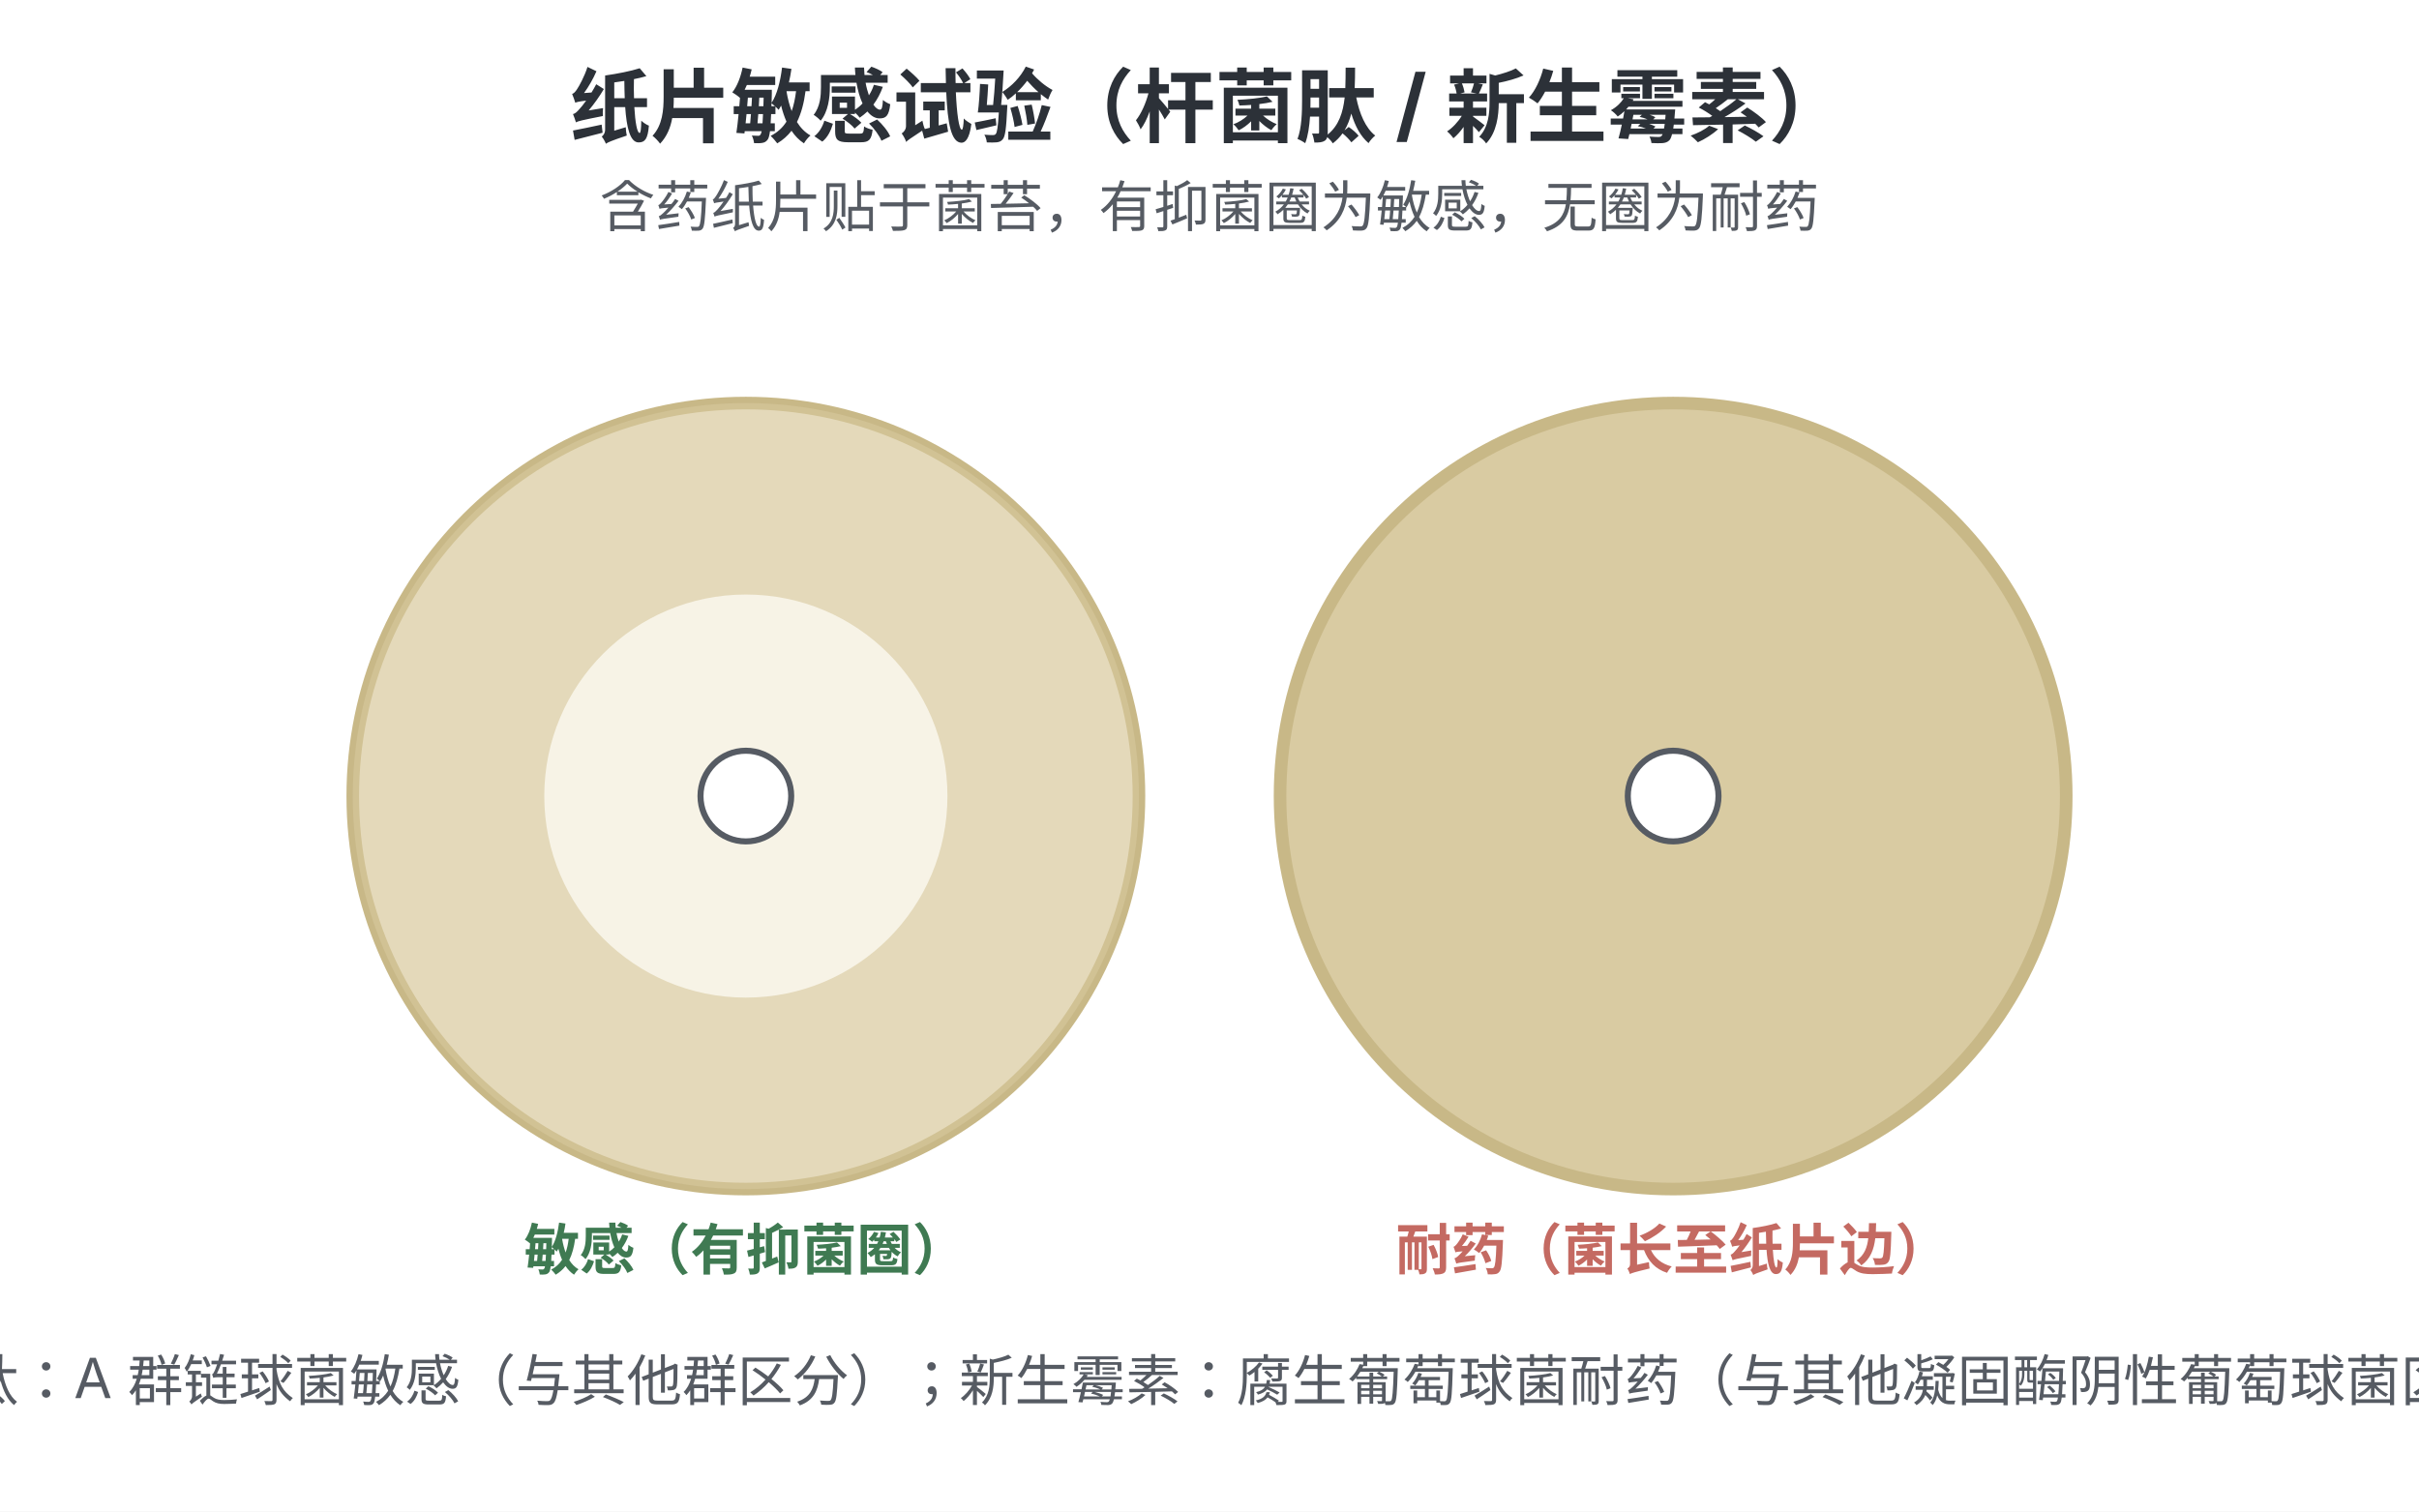
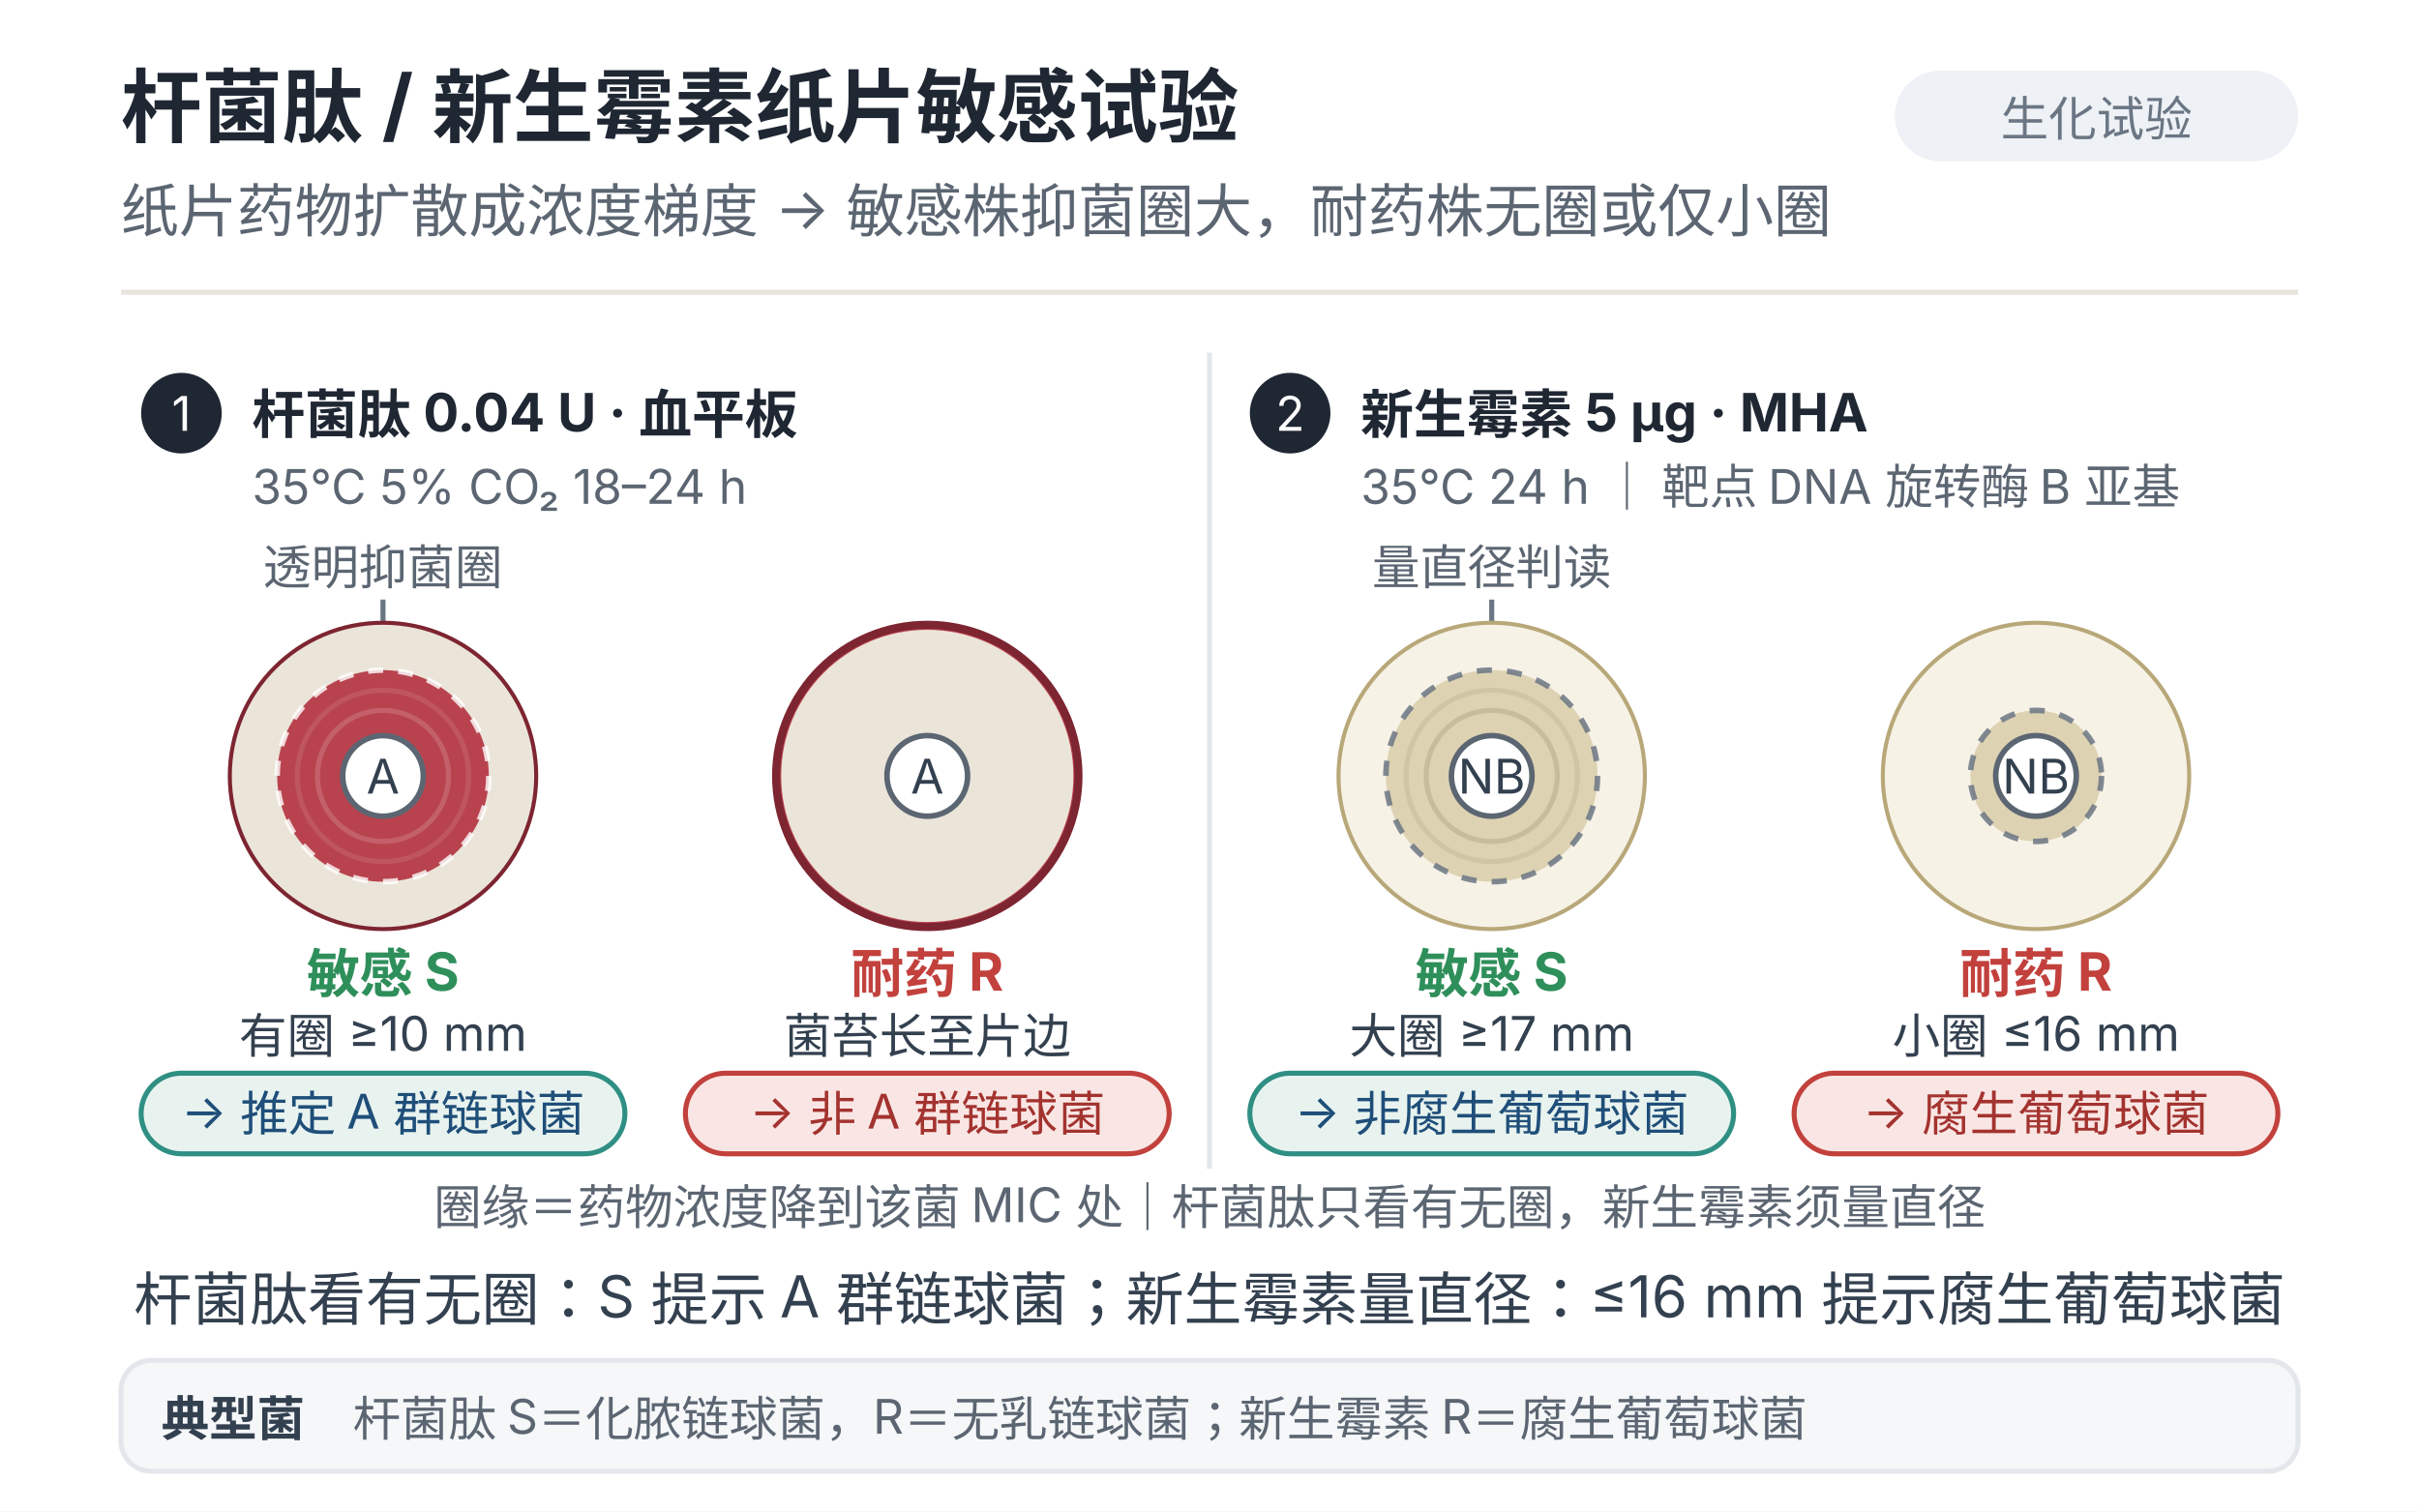
- <svg xmlns="http://www.w3.org/2000/svg" role="img" viewBox="0 0 480 300" font-family="-apple-system,'PingFang SC','Microsoft YaHei',sans-serif">
+ <svg xmlns="http://www.w3.org/2000/svg" viewBox="0 0 480 300" role="img" font-family="-apple-system,'PingFang SC','Microsoft YaHei',sans-serif">
+   <defs>
+     <marker id="tip" markerWidth="8" markerHeight="8" refX="6.5" refY="4" orient="auto">
+       <path d="M0,0 L8,4 L0,8 z" fill="#6b7684" />
+     </marker>
+   </defs>
  <rect width="480" height="300" fill="#ffffff" />
-   <text x="240" y="27" text-anchor="middle" font-size="16" font-weight="700" fill="#2c3138">纸片敏感试验（杆菌肽 / 新生霉素）</text>
-   <text x="240" y="45" text-anchor="middle" font-size="11" fill="#565b63">含药纸片贴于菌苔，有抑菌圈为敏感，无圈为耐药</text>
-   <g>
-     <circle cx="148" cy="158" r="78" fill="#efe7d2" stroke="#c8b887" stroke-width="2.5" />
-     <circle cx="148" cy="158" r="78" fill="#d9cba2" opacity="0.5" />
-     <circle cx="148" cy="158" r="40" fill="#f7f3e6" />
-     <circle cx="148" cy="158" r="9" fill="#ffffff" stroke="#565b63" stroke-width="1.2" />
-     <text x="148" y="252" text-anchor="middle" font-size="11" font-weight="700" fill="#3f7a52">敏感（有抑菌圈）</text>
-   </g>
-   <g>
-     <circle cx="332" cy="158" r="78" fill="#d9cba2" stroke="#c8b887" stroke-width="2.5" />
-     <circle cx="332" cy="158" r="9" fill="#ffffff" stroke="#565b63" stroke-width="1.2" />
-     <text x="332" y="252" text-anchor="middle" font-size="11" font-weight="700" fill="#c46a62">耐药（菌长至纸片边）</text>
-   </g>
-   <text x="240" y="278" text-anchor="middle" font-size="11" fill="#565b63">杆菌肽：A 群链球菌敏感（与其他群区分）；新生霉素：腐生葡萄球菌耐药（与其他凝固酶阴性葡萄球菌区分）</text>
+   <text x="24" y="27" font-size="16" font-weight="700" fill="#1f2733">杆菌肽 / 新生霉素纸片敏感试验</text>
+   <rect x="376" y="14" width="80" height="18" rx="9" fill="#eef1f5" />
+   <text x="416" y="27" text-anchor="middle" font-size="9.5" fill="#6b7684">生化试验</text>
+   <text x="24" y="46" font-size="11.5" fill="#5c6672">纸片药物扩散成浓度梯度 → 敏感株抑菌圈大，耐药株无圈或仅小圈</text>
+   <line x1="24" y1="58" x2="456" y2="58" stroke="#e7e4dd" />
+   <line x1="240" y1="70" x2="240" y2="232" stroke="#e3e7ec" />
+   <circle cx="36" cy="82" r="8" fill="#1f2733" />
+   <text x="36" y="85.5" text-anchor="middle" font-size="9.5" fill="#ffffff">1</text>
+   <text x="50" y="86" font-size="10.5" font-weight="700" fill="#1f2733">杆菌肽 0.04 U · 血平板</text>
+   <text x="50" y="100" font-size="9.5" fill="#5c6672">35℃ 5% CO₂ 18–24 h</text>
+   <text x="76" y="116" text-anchor="middle" font-size="9.5" fill="#5c6672">透明抑菌圈</text>
+   <line x1="76" y1="119" x2="76" y2="136" stroke="#6b7684" stroke-width="1" marker-end="url(#tip)" />
+   <circle cx="76" cy="154" r="30" fill="#b8434e" stroke="#7d2530" stroke-width="1.6" />
+   <circle cx="76" cy="154" r="25.5" fill="none" stroke="#ebe4d9" stroke-width="9" />
+   <circle cx="76" cy="154" r="13" fill="none" stroke="#ffffff" stroke-width="1" opacity="0.16" />
+   <circle cx="76" cy="154" r="17" fill="none" stroke="#ffffff" stroke-width="1" opacity="0.10" />
+   <circle cx="76" cy="154" r="21" fill="none" stroke="#ffffff" stroke-width="1.1" stroke-dasharray="3,3" opacity="0.8" />
+   <circle cx="76" cy="154" r="8" fill="#ffffff" stroke="#5c6672" stroke-width="1.1" />
+   <text x="76" y="157.5" text-anchor="middle" font-size="9.5" fill="#33404f">A</text>
+   <text x="76" y="197" text-anchor="middle" font-size="10.5" font-weight="700" fill="#2f8f5b">敏感 S</text>
+   <text x="76" y="209" text-anchor="middle" font-size="9.5" fill="#33404f">有圈 ≥10 mm</text>
+   <rect x="28" y="213" width="96" height="16" rx="8" fill="#e8f3ef" stroke="#2f8f83" />
+   <text x="76" y="224" text-anchor="middle" font-size="9.5" fill="#1f4e79">→ 推定 A 群链球菌</text>
+   <circle cx="184" cy="154" r="30" fill="#b8434e" stroke="#7d2530" stroke-width="1.6" />
+   <circle cx="184" cy="154" r="29" fill="#ebe4d9" />
+   <circle cx="184" cy="154" r="8" fill="#ffffff" stroke="#5c6672" stroke-width="1.1" />
+   <text x="184" y="157.5" text-anchor="middle" font-size="9.5" fill="#33404f">A</text>
+   <text x="184" y="197" text-anchor="middle" font-size="10.5" font-weight="700" fill="#c2413d">耐药 R</text>
+   <text x="184" y="209" text-anchor="middle" font-size="9.5" fill="#33404f">菌苔长至片边</text>
+   <rect x="136" y="213" width="96" height="16" rx="8" fill="#f9e6e4" stroke="#c2413d" />
+   <text x="184" y="224" text-anchor="middle" font-size="9.5" fill="#a3332f">→ 非 A 群链球菌</text>
+   <circle cx="256" cy="82" r="8" fill="#1f2733" />
+   <text x="256" y="85.5" text-anchor="middle" font-size="9.5" fill="#ffffff">2</text>
+   <text x="270" y="86" font-size="10.5" font-weight="700" fill="#1f2733">新生霉素 5 µg · MHA</text>
+   <text x="270" y="100" font-size="9.5" fill="#5c6672">35℃ 24 h ｜ 靶点 DNA 旋转酶 B 亚基</text>
+   <text x="296" y="116" text-anchor="middle" font-size="9.5" fill="#5c6672">量直径判读</text>
+   <line x1="296" y1="119" x2="296" y2="131" stroke="#6b7684" stroke-width="1" marker-end="url(#tip)" />
+   <circle cx="296" cy="154" r="30" fill="#ddd2b2" stroke="#b8a879" stroke-width="1.6" />
+   <circle cx="296" cy="154" r="25.5" fill="none" stroke="#f6f2e6" stroke-width="9" />
+   <circle cx="296" cy="154" r="13" fill="none" stroke="#8b7f5a" stroke-width="1" opacity="0.26" />
+   <circle cx="296" cy="154" r="17" fill="none" stroke="#8b7f5a" stroke-width="1" opacity="0.16" />
+   <circle cx="296" cy="154" r="21" fill="none" stroke="#6b7684" stroke-width="1.1" stroke-dasharray="3,3" opacity="0.85" />
+   <circle cx="296" cy="154" r="8" fill="#ffffff" stroke="#5c6672" stroke-width="1.1" />
+   <text x="296" y="157.5" text-anchor="middle" font-size="9.5" fill="#33404f">NB</text>
+   <text x="296" y="197" text-anchor="middle" font-size="10.5" font-weight="700" fill="#2f8f5b">敏感 S</text>
+   <text x="296" y="209" text-anchor="middle" font-size="9.5" fill="#33404f">大圈 ≥17 mm</text>
+   <rect x="248" y="213" width="96" height="16" rx="8" fill="#e8f3ef" stroke="#2f8f83" />
+   <text x="296" y="224" text-anchor="middle" font-size="9.5" fill="#1f4e79">→ 非腐生葡萄球菌</text>
+   <circle cx="404" cy="154" r="30" fill="#ddd2b2" stroke="#b8a879" stroke-width="1.6" />
+   <circle cx="404" cy="154" r="21.5" fill="none" stroke="#f6f2e6" stroke-width="17" />
+   <circle cx="404" cy="154" r="13" fill="none" stroke="#6b7684" stroke-width="1.1" stroke-dasharray="3,3" opacity="0.85" />
+   <circle cx="404" cy="154" r="8" fill="#ffffff" stroke="#5c6672" stroke-width="1.1" />
+   <text x="404" y="157.5" text-anchor="middle" font-size="9.5" fill="#33404f">NB</text>
+   <text x="404" y="197" text-anchor="middle" font-size="10.5" font-weight="700" fill="#c2413d">耐药 R</text>
+   <text x="404" y="209" text-anchor="middle" font-size="9.5" fill="#33404f">小圈 ≤16 mm</text>
+   <rect x="356" y="213" width="96" height="16" rx="8" fill="#f9e6e4" stroke="#c2413d" />
+   <text x="404" y="224" text-anchor="middle" font-size="9.5" fill="#a3332f">→ 腐生葡萄球菌</text>
+   <text x="240" y="243" text-anchor="middle" font-size="9.5" fill="#5c6672">圈缘＝药物浓度降到该菌 MIC 处｜杆菌肽只看有无圈，新生霉素须量直径</text>
+   <text x="240" y="262" text-anchor="middle" font-size="11.5" fill="#33404f">杆菌肽看有无圈：S 提示 A 群链球菌；新生霉素量直径：≤16 mm 提示腐生葡萄球菌</text>
+   <rect x="24" y="270" width="432" height="22" rx="6" fill="#f5f7f9" stroke="#e3e7ec" />
+   <text x="32" y="285" font-size="9.5" fill="#5c6672">
+     <tspan font-weight="700" fill="#33404f">典型菌</tspan>　杆菌肽 S＝化脓链球菌，R＝无乳链球菌；新生霉素 R＝腐生葡萄球菌</text>
</svg>
